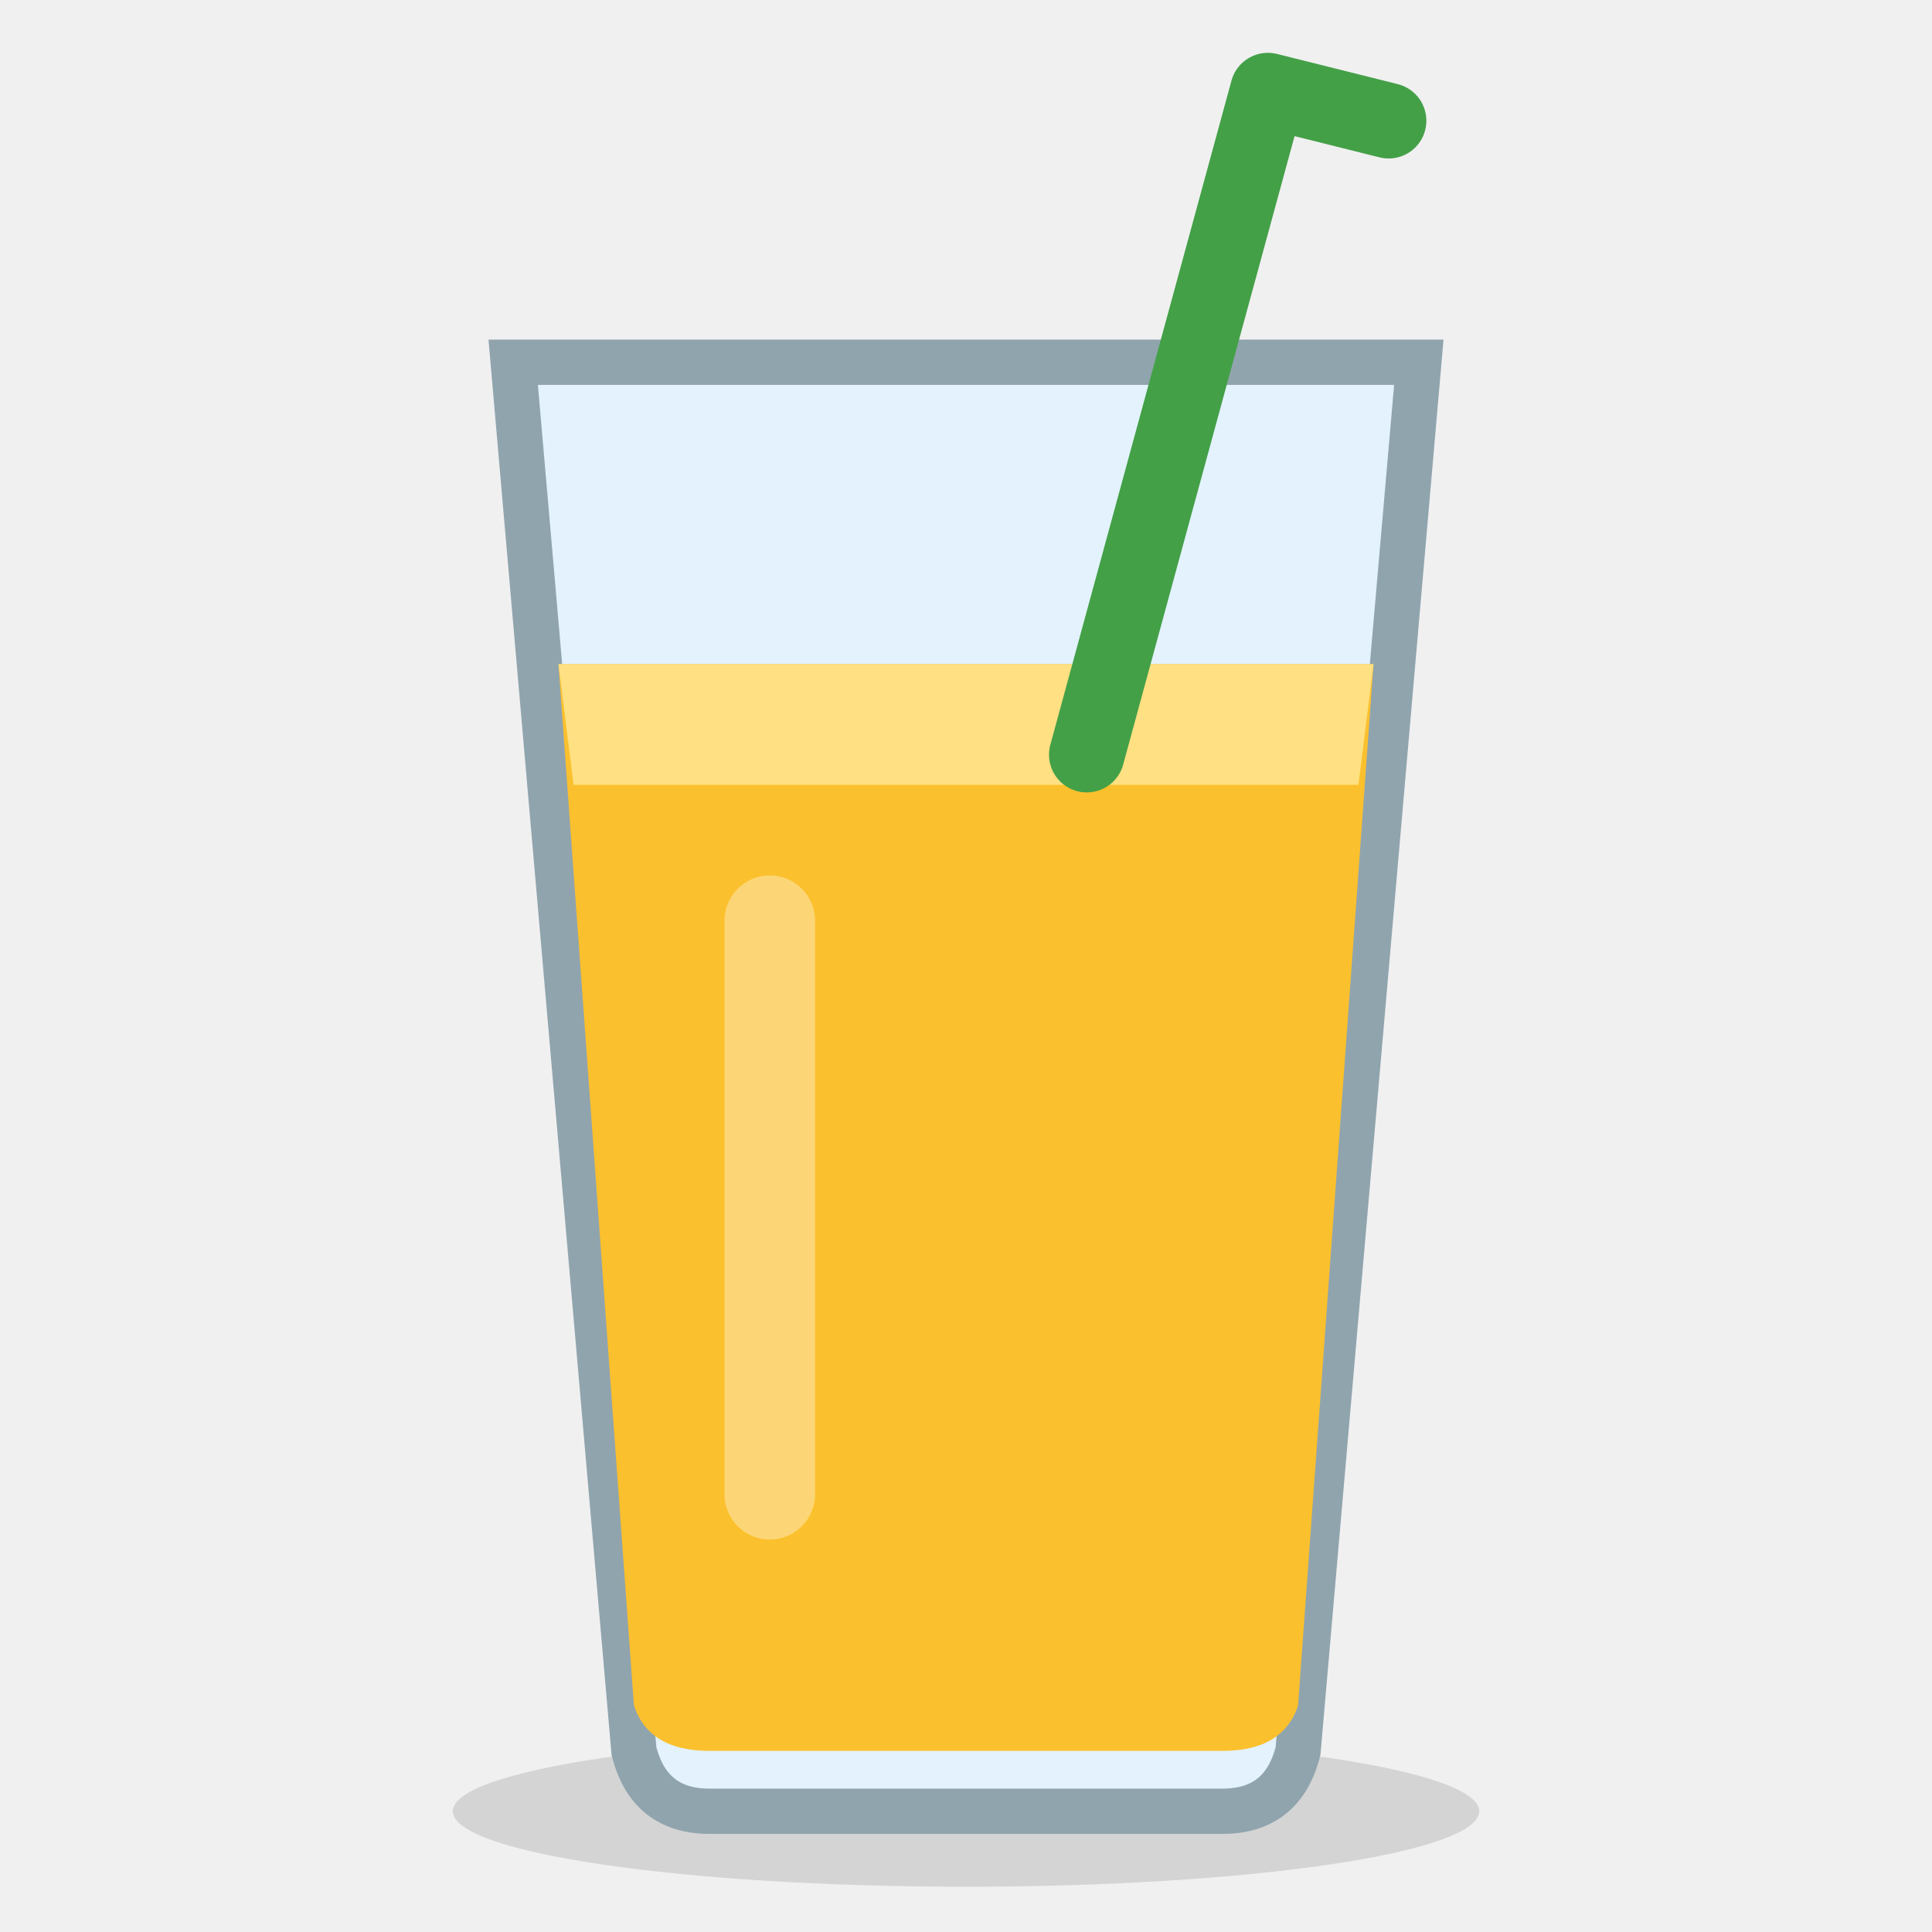
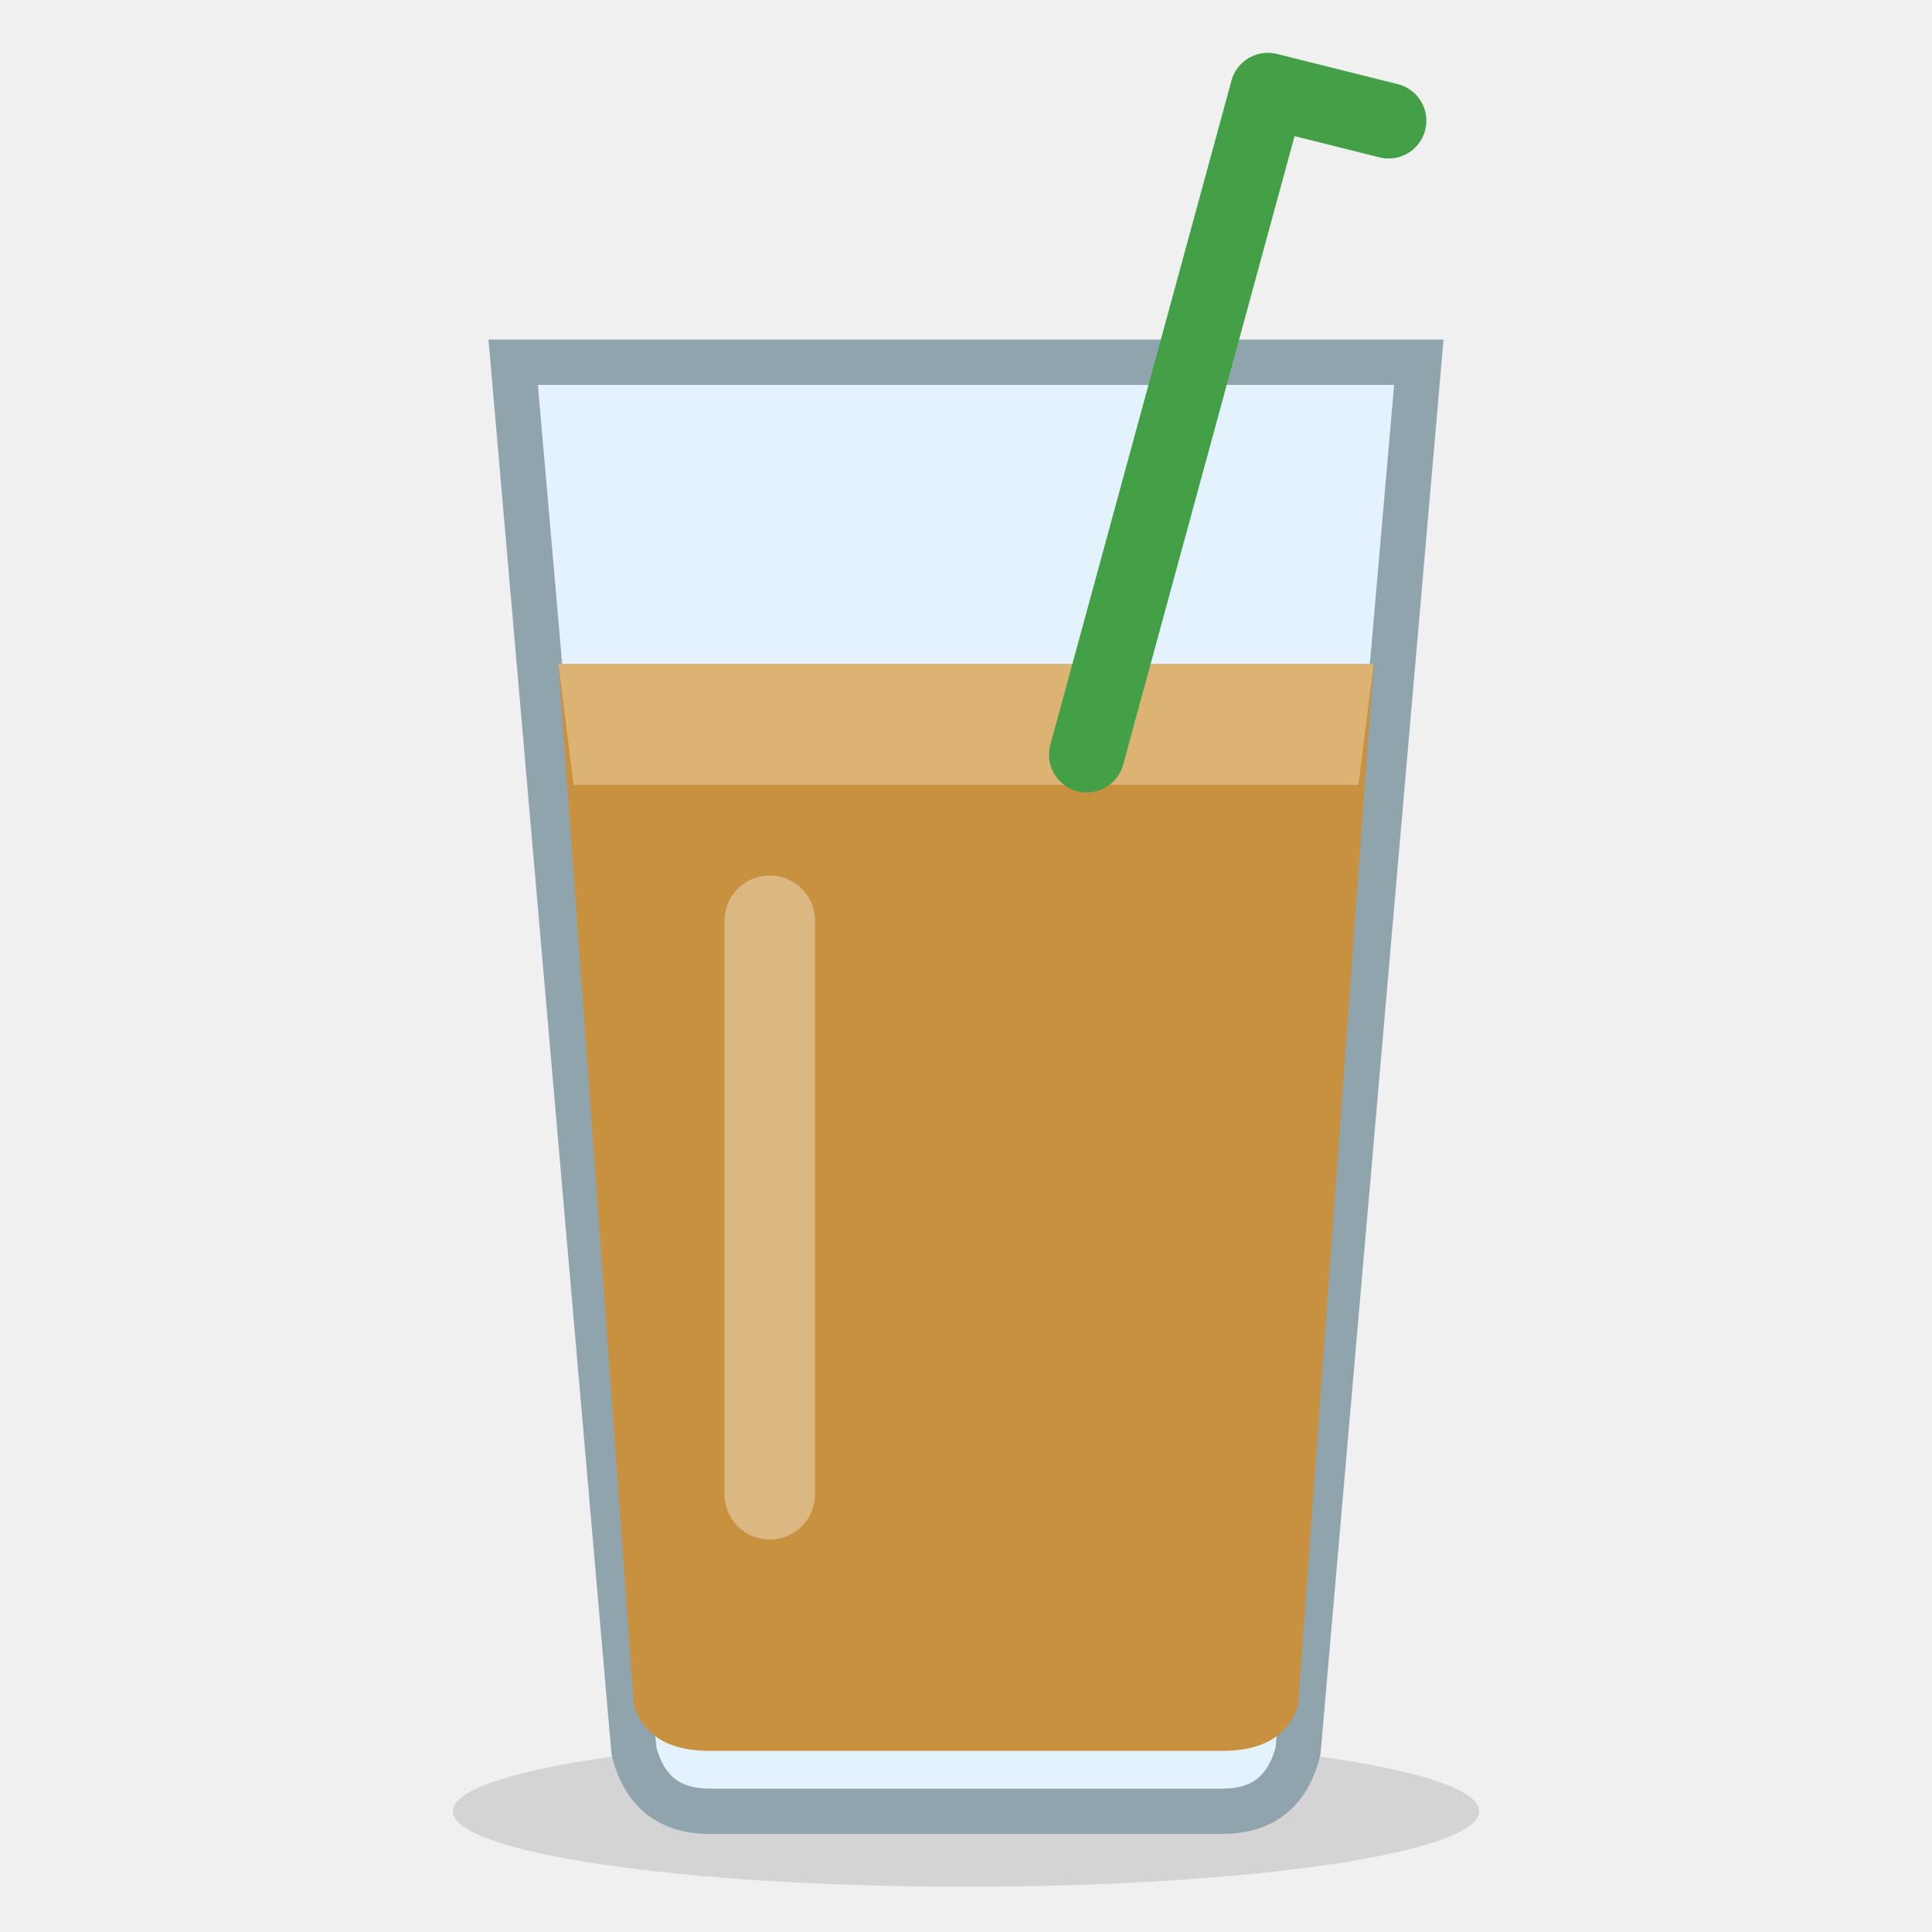
<svg xmlns="http://www.w3.org/2000/svg" viewBox="0 0 128 128">
  <ellipse cx="64" cy="120" rx="34" ry="5" fill="#000" opacity=".12" />
  <path d="M34 24 L94 24 L86 116 Q85 120 81 120 L47 120 Q43 120 42 116 Z" fill="#E3F2FD" stroke="#90A4AE" stroke-width="3" />
-   <path d="M37 44 L91 44 L86 113 Q85 116 81 116 L47 116 Q43 116 42 113 Z" fill="#FBC02D" />
-   <path d="M37 44 L91 44 L90 52 L38 52 Z" fill="#FFE082" />
+   <path d="M37 44 L91 44 L86 113 Q85 116 81 116 L47 116 Q43 116 42 113 Z" fill="#C8913F" />
+   <path d="M37 44 L91 44 L90 52 L38 52 Z" fill="#DDB373" />
  <rect x="48" y="58" width="6" height="44" rx="3" fill="#FFF" opacity=".35" />
  <path d="M72 50 L84 6 L92 8" stroke="#43A047" stroke-width="5" fill="none" stroke-linecap="round" stroke-linejoin="round" />
</svg>
